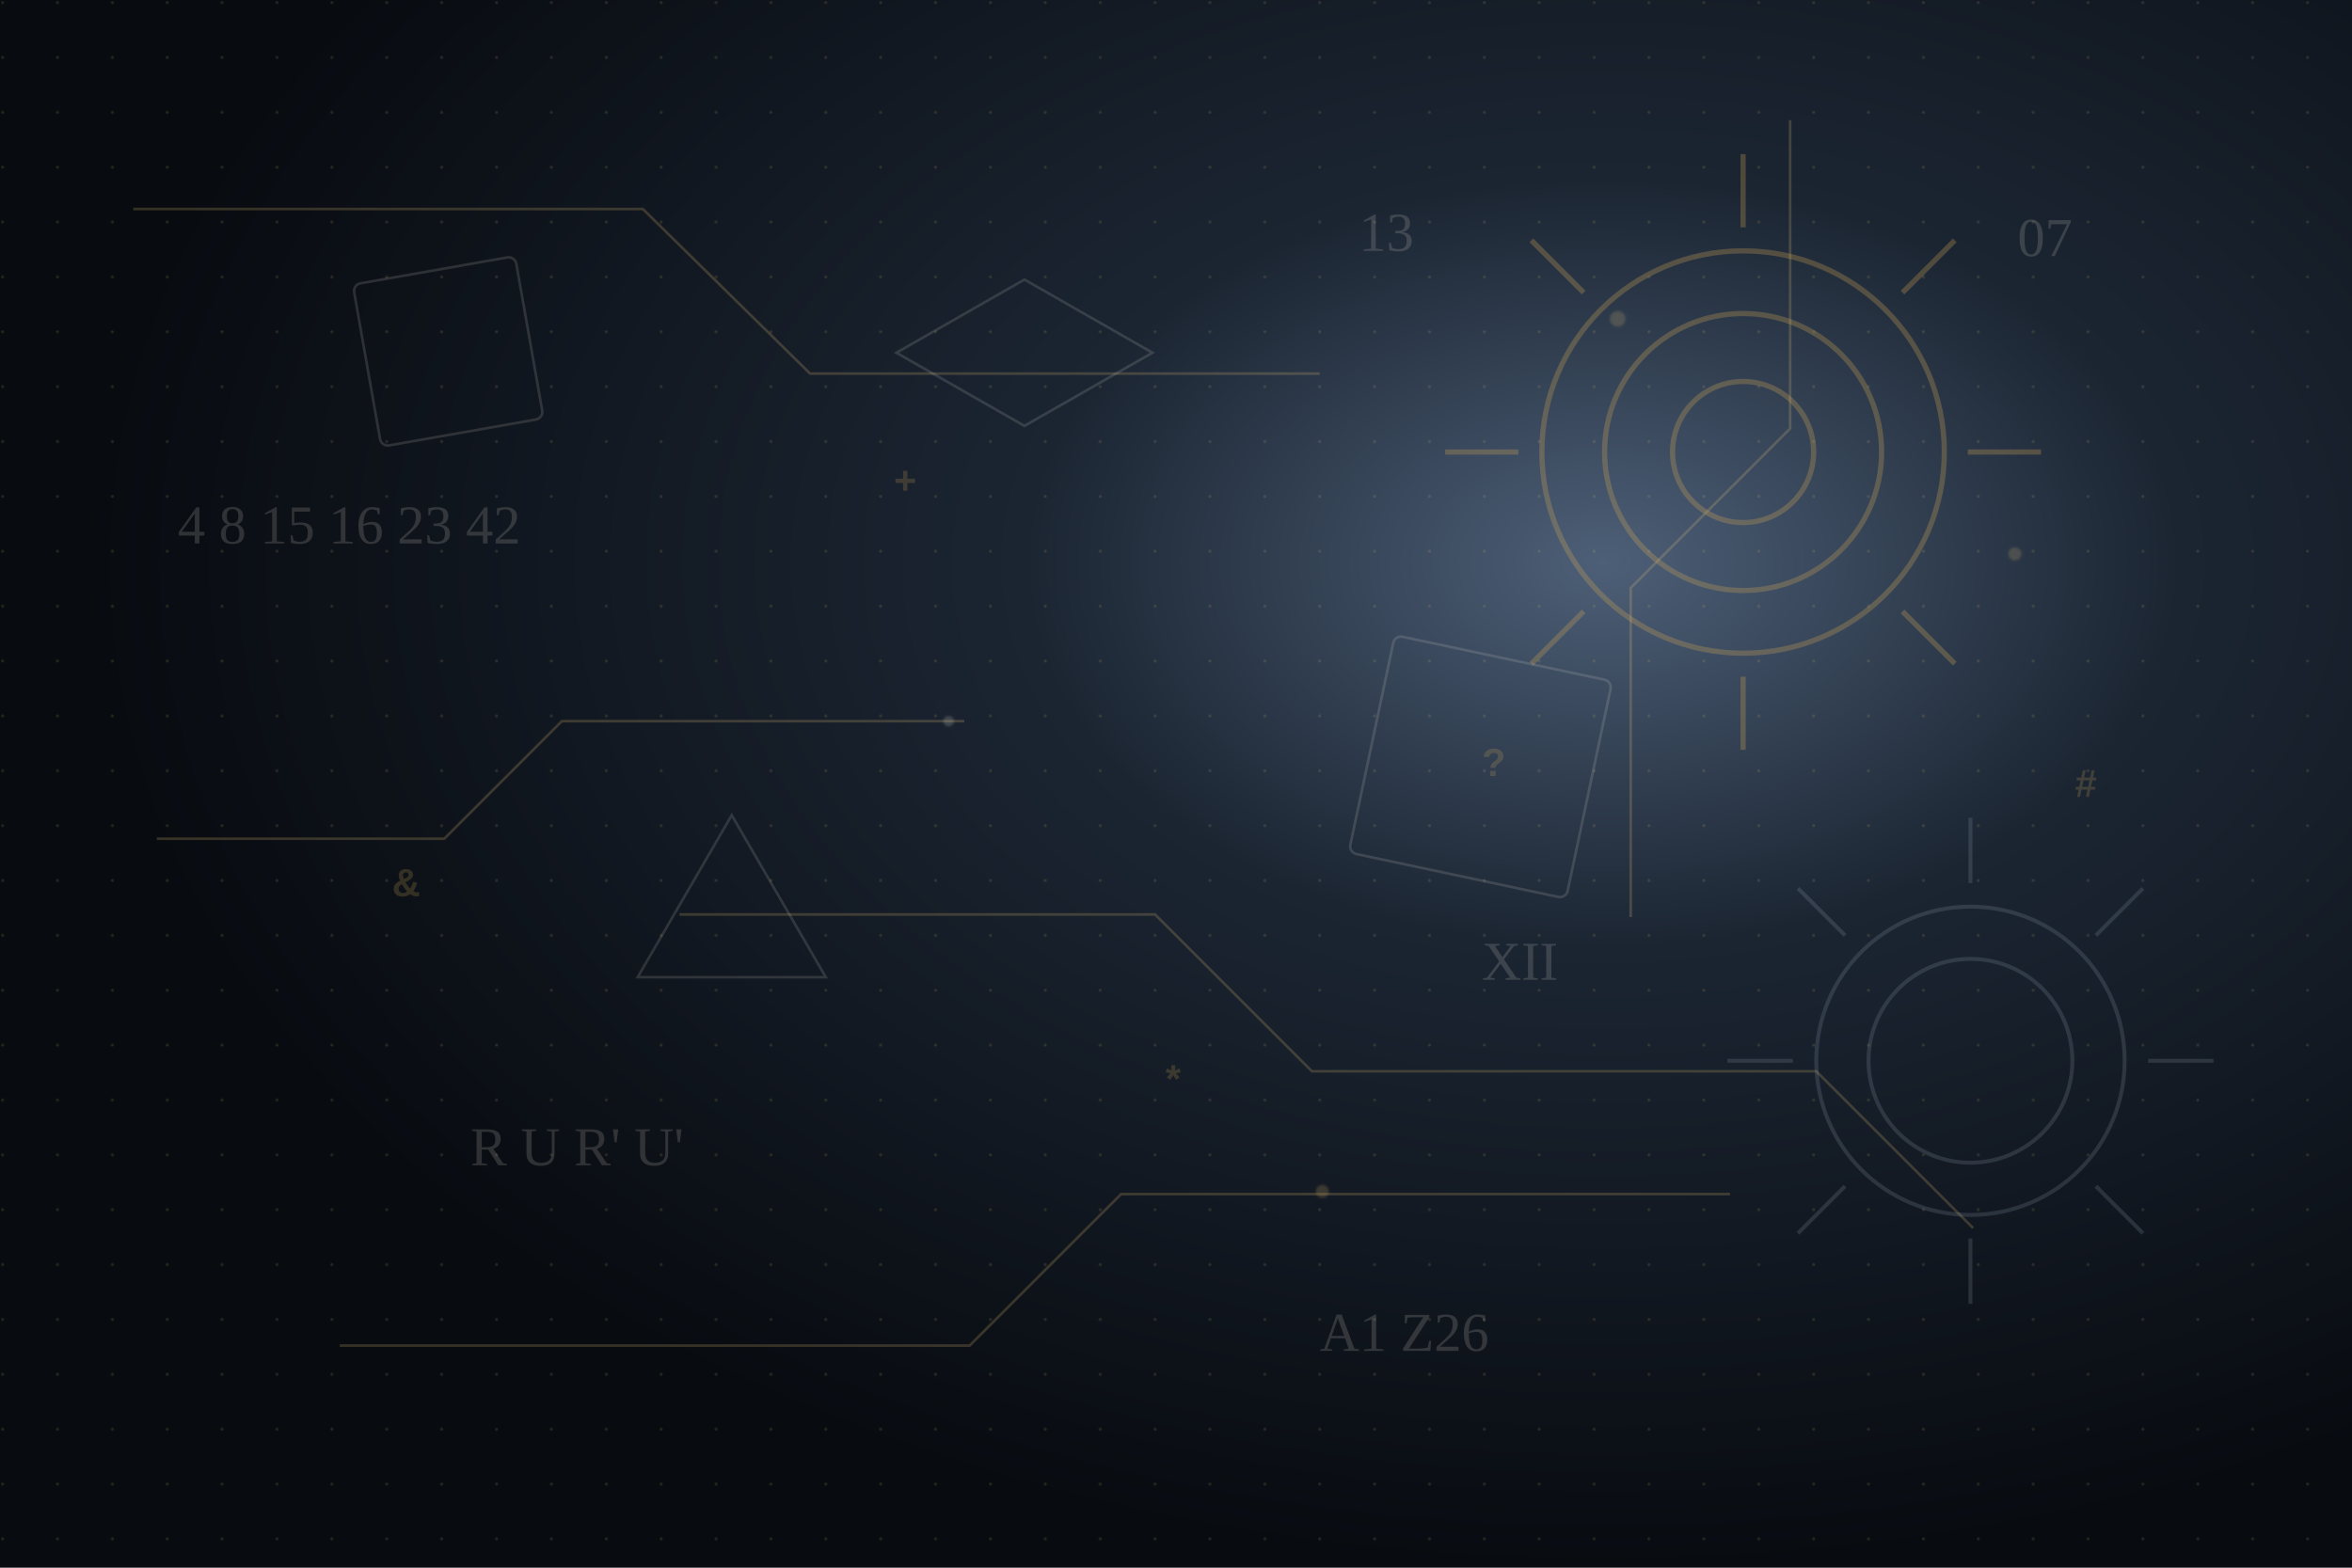
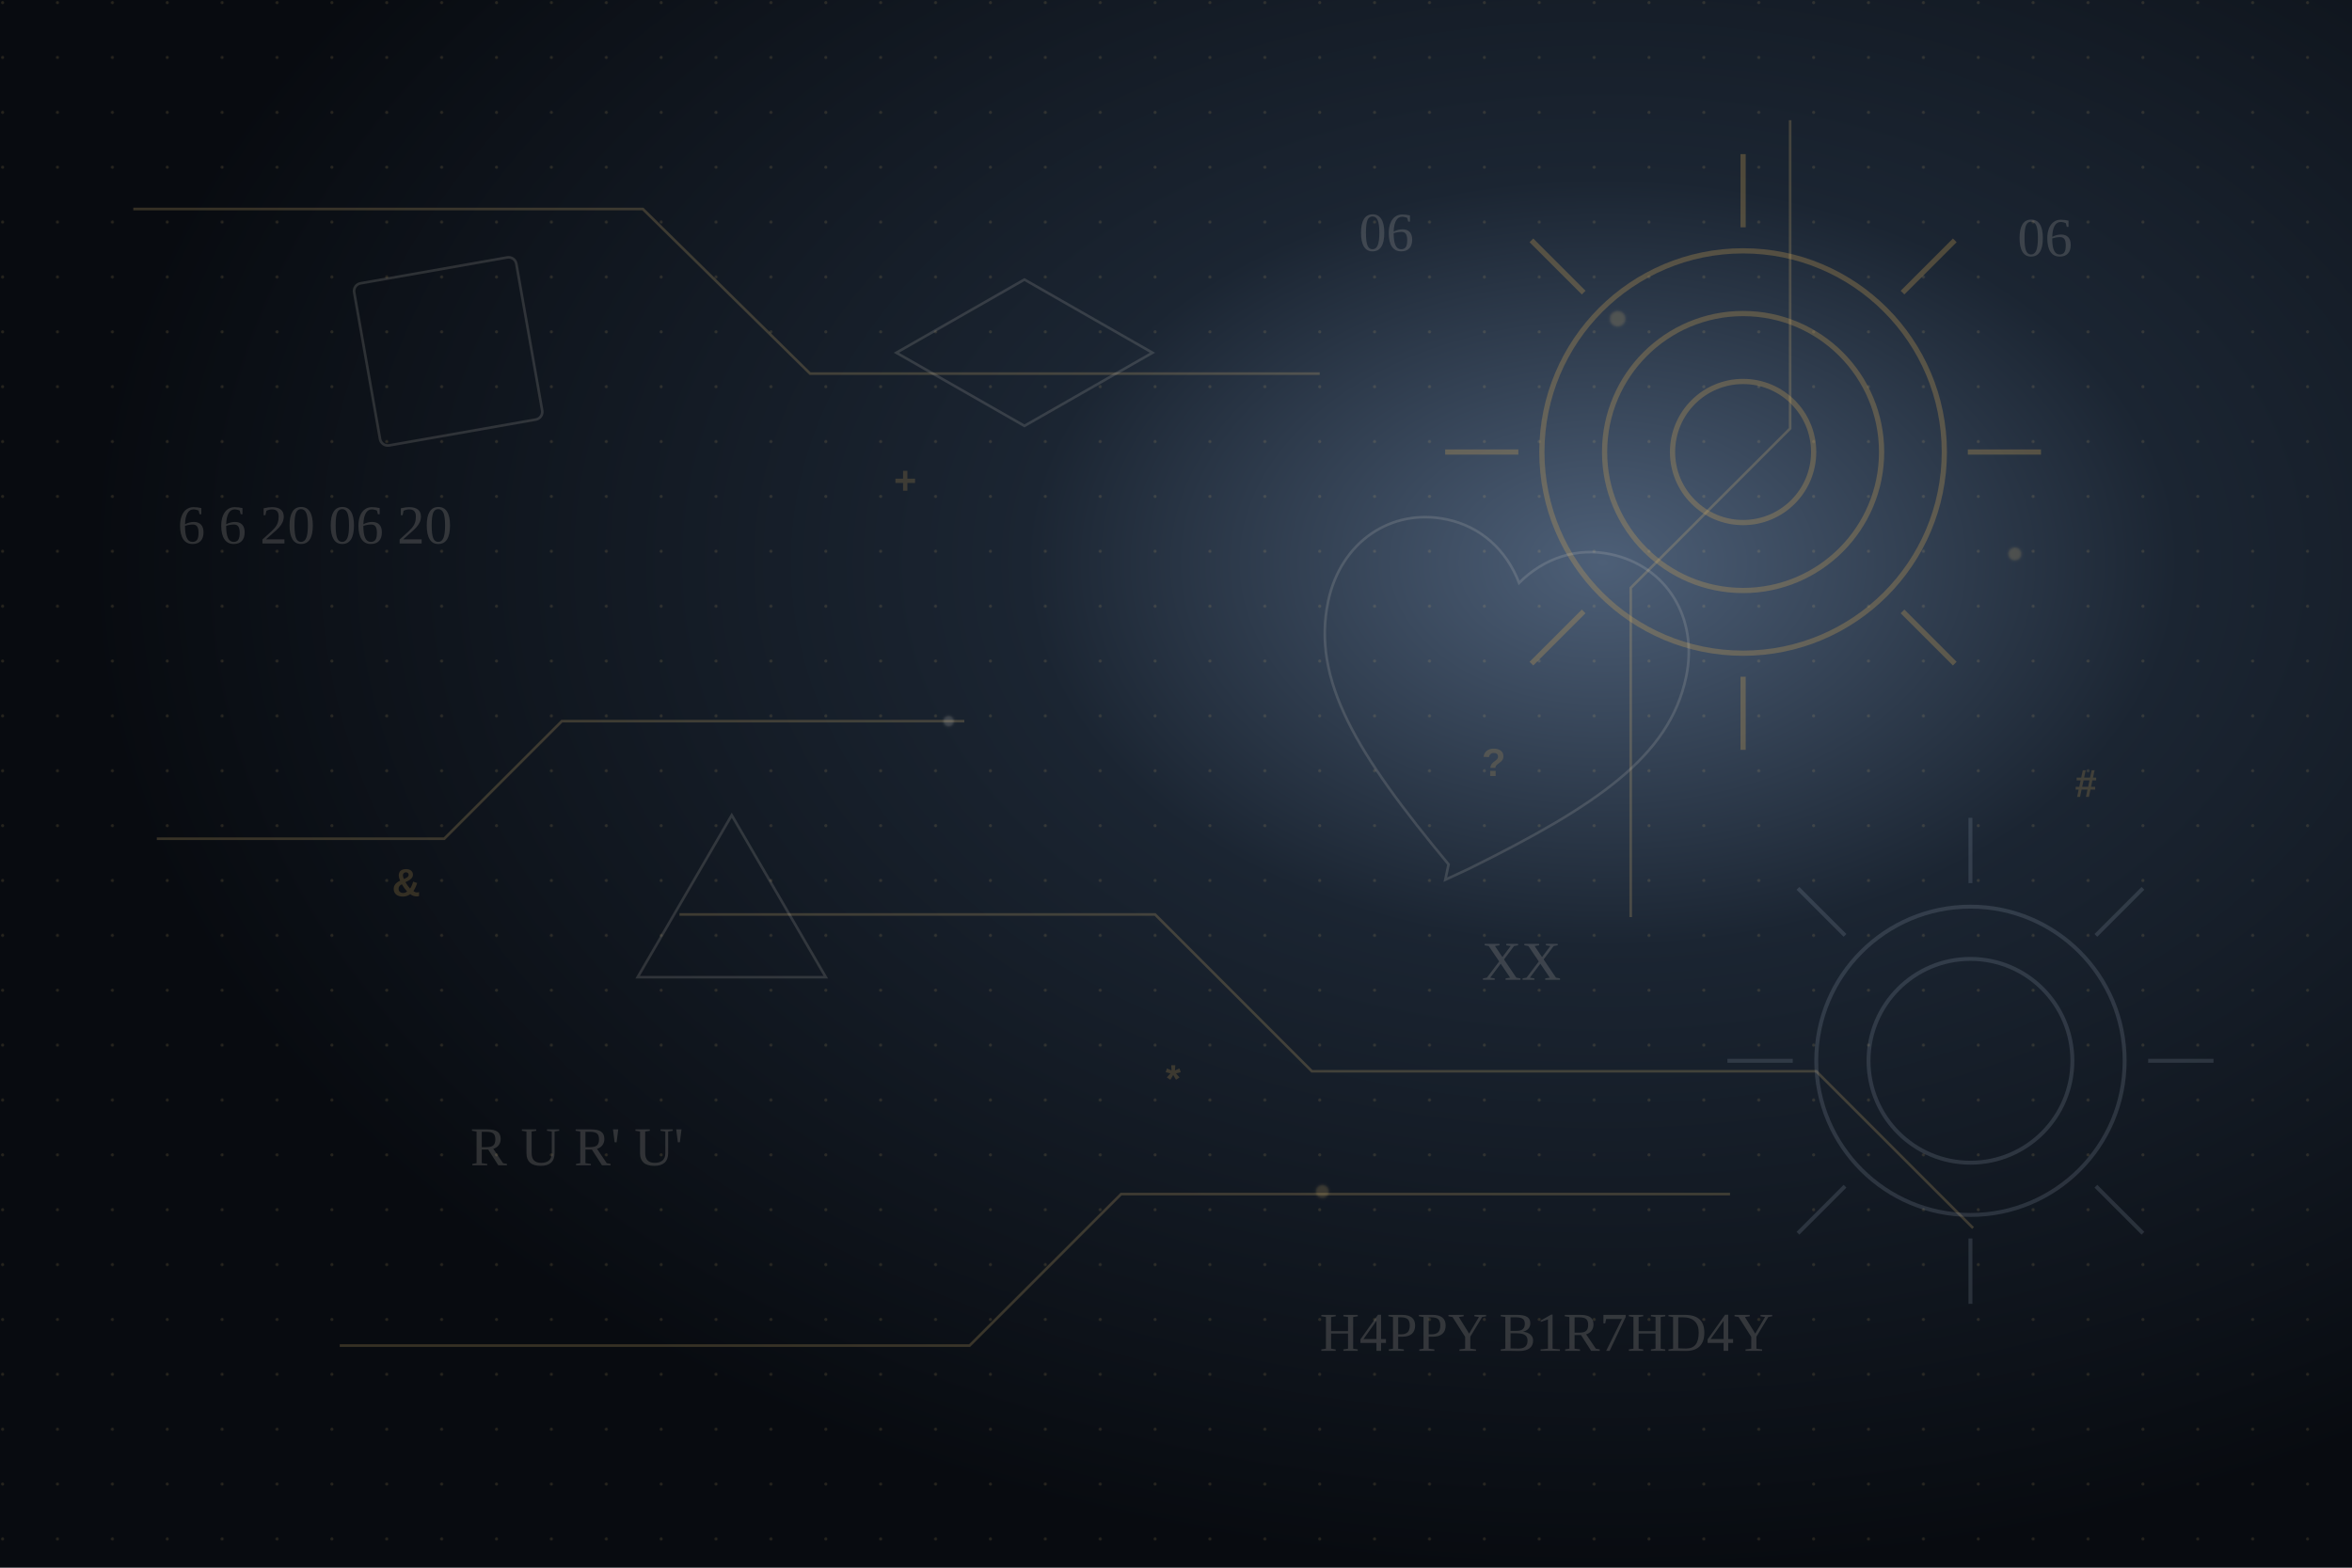
<svg xmlns="http://www.w3.org/2000/svg" width="1800" height="1200" viewBox="0 0 1800 1200" role="img" aria-label="Mysterious puzzle wallpaper of cogs, numbers, symbols, and faint lines">
  <defs>
    <radialGradient id="glow" cx="68%" cy="36%" r="64%">
      <stop offset="0" stop-color="#4d5f77" />
      <stop offset="0.38" stop-color="#1b2532" />
      <stop offset="1" stop-color="#080b10" />
    </radialGradient>
    <pattern id="dots" width="42" height="42" patternUnits="userSpaceOnUse">
      <circle cx="2" cy="2" r="1.2" fill="#f0c776" opacity="0.18" />
    </pattern>
    <filter id="soft">
      <feGaussianBlur stdDeviation="1.2" />
    </filter>
  </defs>
  <rect width="1800" height="1200" fill="url(#glow)" />
  <rect width="1800" height="1200" fill="url(#dots)" opacity="0.7" />
  <g fill="none" stroke="#f0c776" stroke-width="2" opacity="0.2">
    <path d="M102 160H492L620 286H1010" />
    <path d="M1370 92V328L1248 450V702" />
    <path d="M260 1030H742L858 914H1324" />
    <path d="M1510 940L1390 820H1004L884 700H520" />
    <path d="M120 642H340L430 552H738" />
  </g>
  <g fill="none" stroke="#d7a854" stroke-width="4" opacity="0.28">
    <circle cx="1334" cy="346" r="154" />
    <circle cx="1334" cy="346" r="106" />
    <circle cx="1334" cy="346" r="54" />
    <path d="M1334 174v-56M1334 574v-56M1162 346h-56M1562 346h-56M1212 224l-40-40M1496 508l-40-40M1212 468l-40 40M1496 184l-40 40" />
  </g>
  <g fill="none" stroke="#b7c6d9" stroke-width="3" opacity="0.16">
    <circle cx="1508" cy="812" r="118" />
    <circle cx="1508" cy="812" r="78" />
    <path d="M1508 676v-50M1508 998v-50M1372 812h-50M1694 812h-50M1412 716l-36-36M1640 944l-36-36M1412 908l-36 36M1640 680l-36 36" />
  </g>
  <g fill="#f7efe0" font-family="Georgia, 'Times New Roman', serif" font-size="42" opacity="0.16">
-     <text x="1040" y="192">13</text>
-     <text x="1544" y="196">07</text>
-     <text x="1134" y="750">XII</text>
-     <text x="136" y="416">4 8 15 16 23 42</text>
-     <text x="1010" y="1034">A1 Z26</text>
+     <text x="1040" y="192">06</text>
+     <text x="1544" y="196">06</text>
+     <text x="1134" y="750">XX</text>
+     <text x="136" y="416">6 6 20 06 20</text>
+     <text x="1010" y="1034">H4PPY B1R7HD4Y</text>
    <text x="360" y="892">R U R' U'</text>
  </g>
  <g fill="#d7a854" font-family="Arial, Helvetica, sans-serif" font-size="30" font-weight="700" opacity="0.2">
    <text x="1134" y="594">?</text>
    <text x="1588" y="610">#</text>
    <text x="684" y="378">+</text>
    <text x="300" y="686">&amp;</text>
    <text x="892" y="836">*</text>
  </g>
  <g fill="none" stroke="#f7efe0" stroke-width="2" opacity="0.14">
-     <rect x="1048" y="502" width="170" height="170" rx="6" transform="rotate(12 1133 587)" />
+     <path d="M1134 666C1048 598 1002 550 1002 488c0-46 32-80 76-80 26 0 49 13 64 36 15-23 38-36 64-36 44 0 76 34 76 80 0 62-46 110-132 178l-16 12z" transform="rotate(12 1142 543)" />
    <rect x="280" y="206" width="126" height="126" rx="6" transform="rotate(-10 343 269)" />
    <path d="M488 748l72-124 72 124z" />
    <path d="M784 214l98 56-98 56-98-56z" />
  </g>
  <g filter="url(#soft)" opacity="0.18">
    <circle cx="1238" cy="244" r="6" fill="#f0c776" />
    <circle cx="1542" cy="424" r="5" fill="#f0c776" />
    <circle cx="726" cy="552" r="4" fill="#f7efe0" />
    <circle cx="1012" cy="912" r="5" fill="#f0c776" />
  </g>
</svg>
